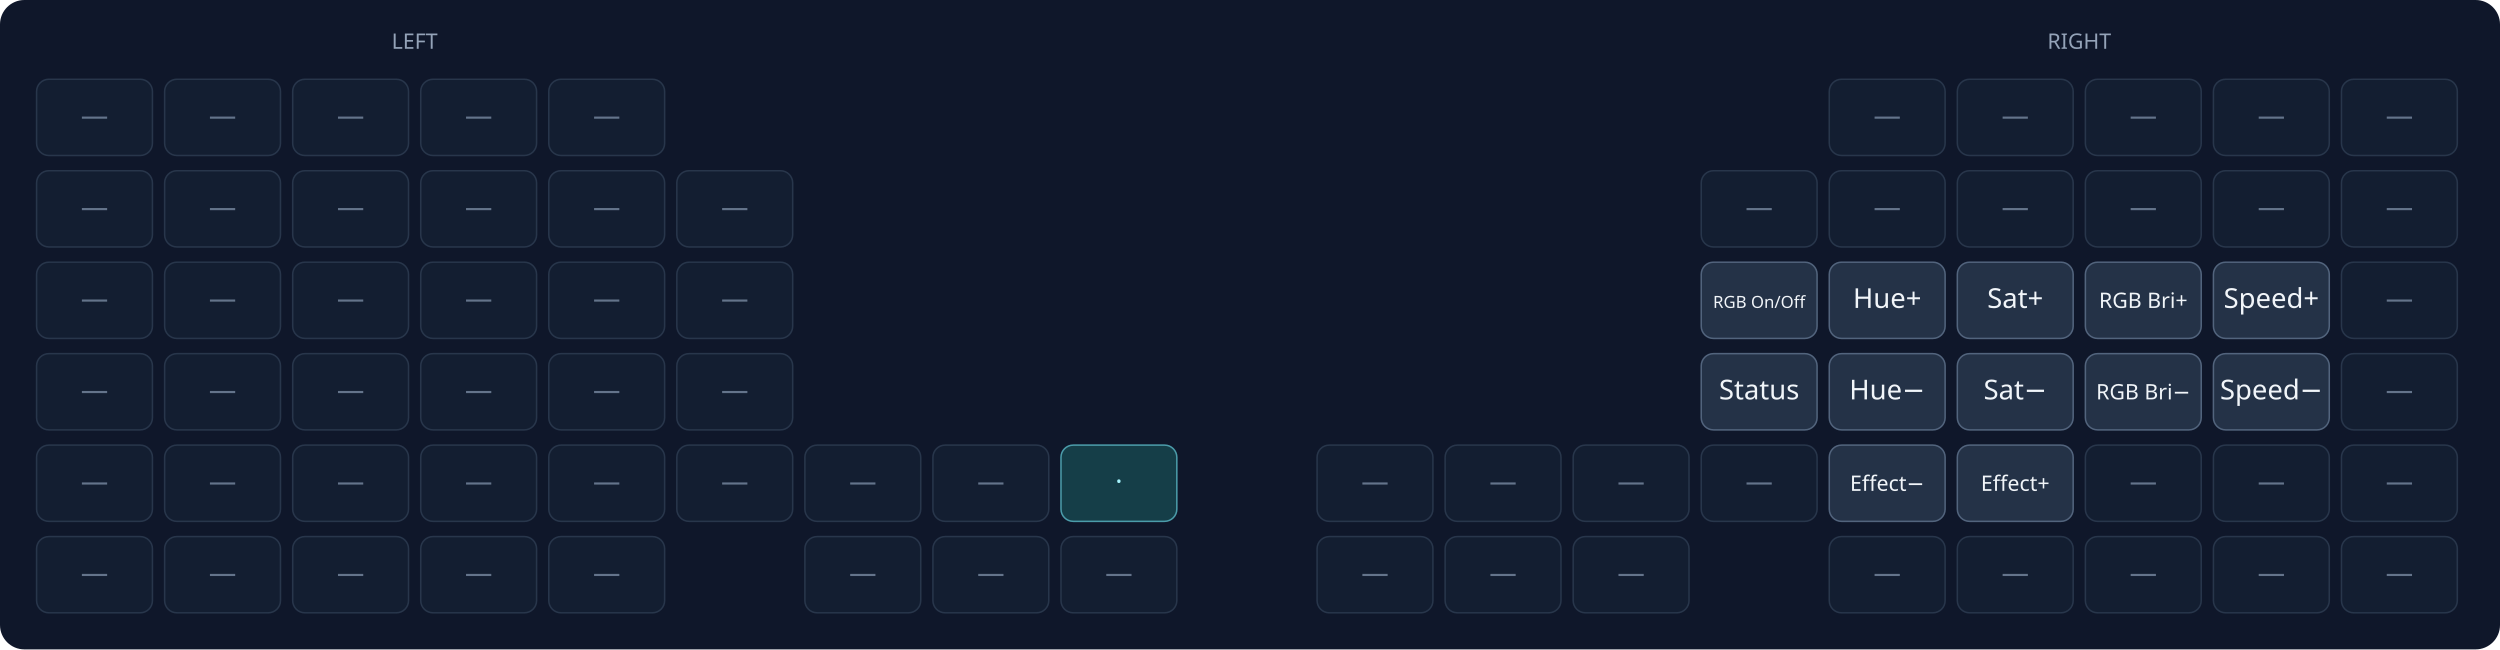
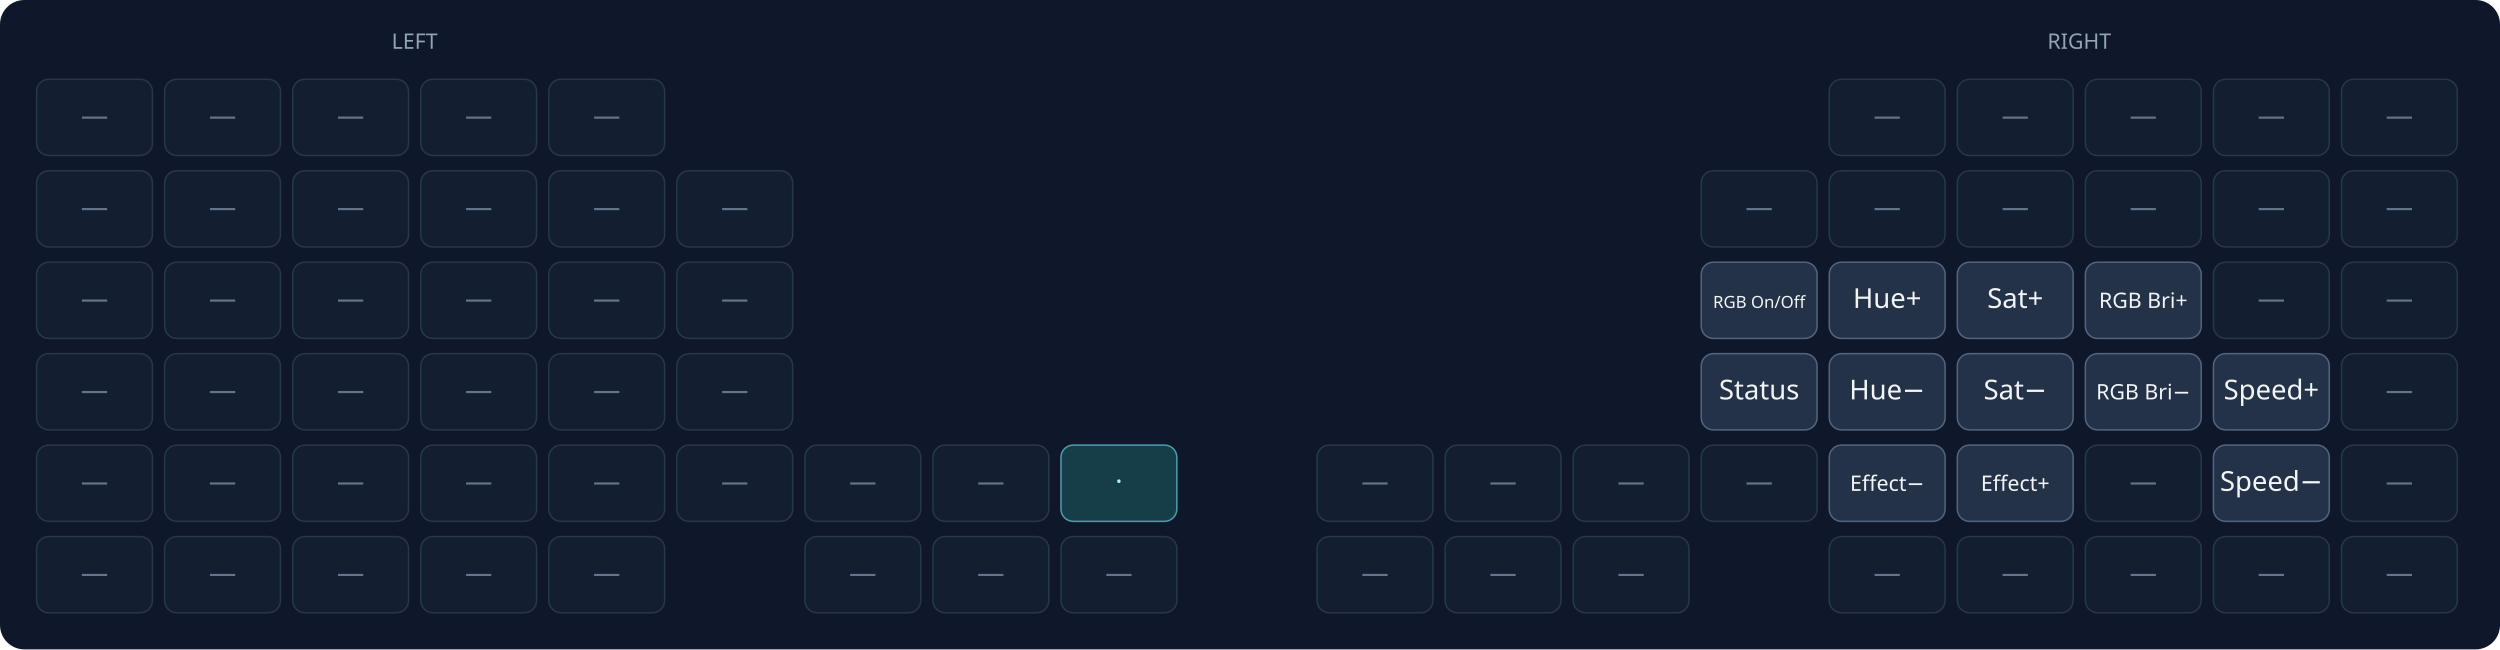
<svg xmlns="http://www.w3.org/2000/svg" width="1640" height="426" viewBox="0 0 1640 426" role="img" aria-labelledby="title desc">
  <rect width="1640" height="426" rx="16" fill="#0f172a" />
  <g font-family="system-ui, sans-serif" text-anchor="middle">
    <text x="272" y="32" fill="#94a3b8" font-size="14">LEFT</text>
    <text x="1364" y="32" fill="#94a3b8" font-size="14">RIGHT</text>
    <g data-position="0" data-binding="&amp;none">
      <rect x="24" y="52" width="76" height="50" rx="8" fill="#131e31" stroke="#28364b" />
      <text x="62" y="82" fill="#64748b" font-size="18">—</text>
    </g>
    <g data-position="1" data-binding="&amp;none">
      <rect x="108" y="52" width="76" height="50" rx="8" fill="#131e31" stroke="#28364b" />
      <text x="146" y="82" fill="#64748b" font-size="18">—</text>
    </g>
    <g data-position="2" data-binding="&amp;none">
      <rect x="192" y="52" width="76" height="50" rx="8" fill="#131e31" stroke="#28364b" />
      <text x="230" y="82" fill="#64748b" font-size="18">—</text>
    </g>
    <g data-position="3" data-binding="&amp;none">
      <rect x="276" y="52" width="76" height="50" rx="8" fill="#131e31" stroke="#28364b" />
      <text x="314" y="82" fill="#64748b" font-size="18">—</text>
    </g>
    <g data-position="4" data-binding="&amp;none">
      <rect x="360" y="52" width="76" height="50" rx="8" fill="#131e31" stroke="#28364b" />
      <text x="398" y="82" fill="#64748b" font-size="18">—</text>
    </g>
    <g data-position="5" data-binding="&amp;none">
      <rect x="1200" y="52" width="76" height="50" rx="8" fill="#131e31" stroke="#28364b" />
      <text x="1238" y="82" fill="#64748b" font-size="18">—</text>
    </g>
    <g data-position="6" data-binding="&amp;none">
      <rect x="1284" y="52" width="76" height="50" rx="8" fill="#131e31" stroke="#28364b" />
      <text x="1322" y="82" fill="#64748b" font-size="18">—</text>
    </g>
    <g data-position="7" data-binding="&amp;none">
      <rect x="1368" y="52" width="76" height="50" rx="8" fill="#131e31" stroke="#28364b" />
      <text x="1406" y="82" fill="#64748b" font-size="18">—</text>
    </g>
    <g data-position="8" data-binding="&amp;none">
      <rect x="1452" y="52" width="76" height="50" rx="8" fill="#131e31" stroke="#28364b" />
      <text x="1490" y="82" fill="#64748b" font-size="18">—</text>
    </g>
    <g data-position="9" data-binding="&amp;none">
      <rect x="1536" y="52" width="76" height="50" rx="8" fill="#131e31" stroke="#28364b" />
      <text x="1574" y="82" fill="#64748b" font-size="18">—</text>
    </g>
    <g data-position="10" data-binding="&amp;none">
      <rect x="24" y="112" width="76" height="50" rx="8" fill="#131e31" stroke="#28364b" />
      <text x="62" y="142" fill="#64748b" font-size="18">—</text>
    </g>
    <g data-position="11" data-binding="&amp;none">
      <rect x="108" y="112" width="76" height="50" rx="8" fill="#131e31" stroke="#28364b" />
      <text x="146" y="142" fill="#64748b" font-size="18">—</text>
    </g>
    <g data-position="12" data-binding="&amp;none">
      <rect x="192" y="112" width="76" height="50" rx="8" fill="#131e31" stroke="#28364b" />
      <text x="230" y="142" fill="#64748b" font-size="18">—</text>
    </g>
    <g data-position="13" data-binding="&amp;none">
      <rect x="276" y="112" width="76" height="50" rx="8" fill="#131e31" stroke="#28364b" />
      <text x="314" y="142" fill="#64748b" font-size="18">—</text>
    </g>
    <g data-position="14" data-binding="&amp;none">
      <rect x="360" y="112" width="76" height="50" rx="8" fill="#131e31" stroke="#28364b" />
      <text x="398" y="142" fill="#64748b" font-size="18">—</text>
    </g>
    <g data-position="15" data-binding="&amp;none">
      <rect x="444" y="112" width="76" height="50" rx="8" fill="#131e31" stroke="#28364b" />
      <text x="482" y="142" fill="#64748b" font-size="18">—</text>
    </g>
    <g data-position="16" data-binding="&amp;none">
      <rect x="1116" y="112" width="76" height="50" rx="8" fill="#131e31" stroke="#28364b" />
      <text x="1154" y="142" fill="#64748b" font-size="18">—</text>
    </g>
    <g data-position="17" data-binding="&amp;none">
      <rect x="1200" y="112" width="76" height="50" rx="8" fill="#131e31" stroke="#28364b" />
      <text x="1238" y="142" fill="#64748b" font-size="18">—</text>
    </g>
    <g data-position="18" data-binding="&amp;none">
      <rect x="1284" y="112" width="76" height="50" rx="8" fill="#131e31" stroke="#28364b" />
      <text x="1322" y="142" fill="#64748b" font-size="18">—</text>
    </g>
    <g data-position="19" data-binding="&amp;none">
      <rect x="1368" y="112" width="76" height="50" rx="8" fill="#131e31" stroke="#28364b" />
      <text x="1406" y="142" fill="#64748b" font-size="18">—</text>
    </g>
    <g data-position="20" data-binding="&amp;none">
      <rect x="1452" y="112" width="76" height="50" rx="8" fill="#131e31" stroke="#28364b" />
      <text x="1490" y="142" fill="#64748b" font-size="18">—</text>
    </g>
    <g data-position="21" data-binding="&amp;none">
      <rect x="1536" y="112" width="76" height="50" rx="8" fill="#131e31" stroke="#28364b" />
      <text x="1574" y="142" fill="#64748b" font-size="18">—</text>
    </g>
    <g data-position="22" data-binding="&amp;none">
      <rect x="24" y="172" width="76" height="50" rx="8" fill="#131e31" stroke="#28364b" />
      <text x="62" y="202" fill="#64748b" font-size="18">—</text>
    </g>
    <g data-position="23" data-binding="&amp;none">
      <rect x="108" y="172" width="76" height="50" rx="8" fill="#131e31" stroke="#28364b" />
      <text x="146" y="202" fill="#64748b" font-size="18">—</text>
    </g>
    <g data-position="24" data-binding="&amp;none">
      <rect x="192" y="172" width="76" height="50" rx="8" fill="#131e31" stroke="#28364b" />
      <text x="230" y="202" fill="#64748b" font-size="18">—</text>
    </g>
    <g data-position="25" data-binding="&amp;none">
      <rect x="276" y="172" width="76" height="50" rx="8" fill="#131e31" stroke="#28364b" />
      <text x="314" y="202" fill="#64748b" font-size="18">—</text>
    </g>
    <g data-position="26" data-binding="&amp;none">
      <rect x="360" y="172" width="76" height="50" rx="8" fill="#131e31" stroke="#28364b" />
      <text x="398" y="202" fill="#64748b" font-size="18">—</text>
    </g>
    <g data-position="27" data-binding="&amp;none">
      <rect x="444" y="172" width="76" height="50" rx="8" fill="#131e31" stroke="#28364b" />
      <text x="482" y="202" fill="#64748b" font-size="18">—</text>
    </g>
    <g data-position="28" data-binding="&amp;rgb_ug RGB_TOG">
      <rect x="1116" y="172" width="76" height="50" rx="8" fill="#243247" stroke="#52647d" />
      <text x="1154" y="202" fill="#f1f5f9" font-size="11">RGB On/Off</text>
    </g>
    <g data-position="29" data-binding="&amp;rgb_ug RGB_HUI">
      <rect x="1200" y="172" width="76" height="50" rx="8" fill="#243247" stroke="#52647d" />
      <text x="1238" y="202" fill="#f1f5f9" font-size="18">Hue+</text>
    </g>
    <g data-position="30" data-binding="&amp;rgb_ug RGB_SAI">
      <rect x="1284" y="172" width="76" height="50" rx="8" fill="#243247" stroke="#52647d" />
      <text x="1322" y="202" fill="#f1f5f9" font-size="18">Sat+</text>
    </g>
    <g data-position="31" data-binding="&amp;rgb_ug RGB_BRI">
      <rect x="1368" y="172" width="76" height="50" rx="8" fill="#243247" stroke="#52647d" />
      <text x="1406" y="202" fill="#f1f5f9" font-size="14">RGB Bri+</text>
    </g>
-     <g data-position="32" data-binding="&amp;rgb_ug RGB_SPI">
-       <rect x="1452" y="172" width="76" height="50" rx="8" fill="#243247" stroke="#52647d" />
-       <text x="1490" y="202" fill="#f1f5f9" font-size="18">Speed+</text>
+     <g data-position="32" data-binding="&amp;none">
+       <rect x="1452" y="172" width="76" height="50" rx="8" fill="#131e31" stroke="#28364b" />
+       <text x="1490" y="202" fill="#64748b" font-size="18">—</text>
    </g>
    <g data-position="33" data-binding="&amp;none">
      <rect x="1536" y="172" width="76" height="50" rx="8" fill="#131e31" stroke="#28364b" />
      <text x="1574" y="202" fill="#64748b" font-size="18">—</text>
    </g>
    <g data-position="34" data-binding="&amp;none">
      <rect x="24" y="232" width="76" height="50" rx="8" fill="#131e31" stroke="#28364b" />
      <text x="62" y="262" fill="#64748b" font-size="18">—</text>
    </g>
    <g data-position="35" data-binding="&amp;none">
      <rect x="108" y="232" width="76" height="50" rx="8" fill="#131e31" stroke="#28364b" />
      <text x="146" y="262" fill="#64748b" font-size="18">—</text>
    </g>
    <g data-position="36" data-binding="&amp;none">
      <rect x="192" y="232" width="76" height="50" rx="8" fill="#131e31" stroke="#28364b" />
      <text x="230" y="262" fill="#64748b" font-size="18">—</text>
    </g>
    <g data-position="37" data-binding="&amp;none">
      <rect x="276" y="232" width="76" height="50" rx="8" fill="#131e31" stroke="#28364b" />
      <text x="314" y="262" fill="#64748b" font-size="18">—</text>
    </g>
    <g data-position="38" data-binding="&amp;none">
      <rect x="360" y="232" width="76" height="50" rx="8" fill="#131e31" stroke="#28364b" />
      <text x="398" y="262" fill="#64748b" font-size="18">—</text>
    </g>
    <g data-position="39" data-binding="&amp;none">
      <rect x="444" y="232" width="76" height="50" rx="8" fill="#131e31" stroke="#28364b" />
      <text x="482" y="262" fill="#64748b" font-size="18">—</text>
    </g>
    <g data-position="40" data-binding="&amp;rgb_ug RGB_STATUS">
      <rect x="1116" y="232" width="76" height="50" rx="8" fill="#243247" stroke="#52647d" />
      <text x="1154" y="262" fill="#f1f5f9" font-size="18">Status</text>
    </g>
    <g data-position="41" data-binding="&amp;rgb_ug RGB_HUD">
      <rect x="1200" y="232" width="76" height="50" rx="8" fill="#243247" stroke="#52647d" />
      <text x="1238" y="262" fill="#f1f5f9" font-size="18">Hue−</text>
    </g>
    <g data-position="42" data-binding="&amp;rgb_ug RGB_SAD">
      <rect x="1284" y="232" width="76" height="50" rx="8" fill="#243247" stroke="#52647d" />
      <text x="1322" y="262" fill="#f1f5f9" font-size="18">Sat−</text>
    </g>
    <g data-position="43" data-binding="&amp;rgb_ug RGB_BRD">
      <rect x="1368" y="232" width="76" height="50" rx="8" fill="#243247" stroke="#52647d" />
      <text x="1406" y="262" fill="#f1f5f9" font-size="14">RGB Bri−</text>
    </g>
-     <g data-position="44" data-binding="&amp;rgb_ug RGB_SPD">
+     <g data-position="44" data-binding="&amp;rgb_ug RGB_SPI">
      <rect x="1452" y="232" width="76" height="50" rx="8" fill="#243247" stroke="#52647d" />
-       <text x="1490" y="262" fill="#f1f5f9" font-size="18">Speed−</text>
+       <text x="1490" y="262" fill="#f1f5f9" font-size="18">Speed+</text>
    </g>
    <g data-position="45" data-binding="&amp;none">
      <rect x="1536" y="232" width="76" height="50" rx="8" fill="#131e31" stroke="#28364b" />
      <text x="1574" y="262" fill="#64748b" font-size="18">—</text>
    </g>
    <g data-position="46" data-binding="&amp;none">
      <rect x="24" y="292" width="76" height="50" rx="8" fill="#131e31" stroke="#28364b" />
      <text x="62" y="322" fill="#64748b" font-size="18">—</text>
    </g>
    <g data-position="47" data-binding="&amp;none">
      <rect x="108" y="292" width="76" height="50" rx="8" fill="#131e31" stroke="#28364b" />
      <text x="146" y="322" fill="#64748b" font-size="18">—</text>
    </g>
    <g data-position="48" data-binding="&amp;none">
      <rect x="192" y="292" width="76" height="50" rx="8" fill="#131e31" stroke="#28364b" />
      <text x="230" y="322" fill="#64748b" font-size="18">—</text>
    </g>
    <g data-position="49" data-binding="&amp;none">
      <rect x="276" y="292" width="76" height="50" rx="8" fill="#131e31" stroke="#28364b" />
      <text x="314" y="322" fill="#64748b" font-size="18">—</text>
    </g>
    <g data-position="50" data-binding="&amp;none">
      <rect x="360" y="292" width="76" height="50" rx="8" fill="#131e31" stroke="#28364b" />
      <text x="398" y="322" fill="#64748b" font-size="18">—</text>
    </g>
    <g data-position="51" data-binding="&amp;none">
      <rect x="444" y="292" width="76" height="50" rx="8" fill="#131e31" stroke="#28364b" />
      <text x="482" y="322" fill="#64748b" font-size="18">—</text>
    </g>
    <g data-position="52" data-binding="&amp;none">
      <rect x="528" y="292" width="76" height="50" rx="8" fill="#131e31" stroke="#28364b" />
      <text x="566" y="322" fill="#64748b" font-size="18">—</text>
    </g>
    <g data-position="53" data-binding="&amp;none">
      <rect x="612" y="292" width="76" height="50" rx="8" fill="#131e31" stroke="#28364b" />
      <text x="650" y="322" fill="#64748b" font-size="18">—</text>
    </g>
    <g data-position="54" data-binding="&amp;trans">
      <rect x="696" y="292" width="76" height="50" rx="8" fill="#153e48" stroke="#4b9caa" />
      <text x="734" y="322" fill="#a5f3fc" font-size="18">·</text>
    </g>
    <g data-position="55" data-binding="&amp;none">
      <rect x="864" y="292" width="76" height="50" rx="8" fill="#131e31" stroke="#28364b" />
      <text x="902" y="322" fill="#64748b" font-size="18">—</text>
    </g>
    <g data-position="56" data-binding="&amp;none">
      <rect x="948" y="292" width="76" height="50" rx="8" fill="#131e31" stroke="#28364b" />
      <text x="986" y="322" fill="#64748b" font-size="18">—</text>
    </g>
    <g data-position="57" data-binding="&amp;none">
      <rect x="1032" y="292" width="76" height="50" rx="8" fill="#131e31" stroke="#28364b" />
      <text x="1070" y="322" fill="#64748b" font-size="18">—</text>
    </g>
    <g data-position="58" data-binding="&amp;none">
      <rect x="1116" y="292" width="76" height="50" rx="8" fill="#131e31" stroke="#28364b" />
      <text x="1154" y="322" fill="#64748b" font-size="18">—</text>
    </g>
    <g data-position="59" data-binding="&amp;rgb_ug RGB_EFR">
      <rect x="1200" y="292" width="76" height="50" rx="8" fill="#243247" stroke="#52647d" />
      <text x="1238" y="322" fill="#f1f5f9" font-size="14">Effect−</text>
    </g>
    <g data-position="60" data-binding="&amp;rgb_ug RGB_EFF">
      <rect x="1284" y="292" width="76" height="50" rx="8" fill="#243247" stroke="#52647d" />
      <text x="1322" y="322" fill="#f1f5f9" font-size="14">Effect+</text>
    </g>
    <g data-position="61" data-binding="&amp;none">
      <rect x="1368" y="292" width="76" height="50" rx="8" fill="#131e31" stroke="#28364b" />
      <text x="1406" y="322" fill="#64748b" font-size="18">—</text>
    </g>
-     <g data-position="62" data-binding="&amp;none">
-       <rect x="1452" y="292" width="76" height="50" rx="8" fill="#131e31" stroke="#28364b" />
-       <text x="1490" y="322" fill="#64748b" font-size="18">—</text>
+     <g data-position="62" data-binding="&amp;rgb_ug RGB_SPD">
+       <rect x="1452" y="292" width="76" height="50" rx="8" fill="#243247" stroke="#52647d" />
+       <text x="1490" y="322" fill="#f1f5f9" font-size="18">Speed−</text>
    </g>
    <g data-position="63" data-binding="&amp;none">
      <rect x="1536" y="292" width="76" height="50" rx="8" fill="#131e31" stroke="#28364b" />
      <text x="1574" y="322" fill="#64748b" font-size="18">—</text>
    </g>
    <g data-position="64" data-binding="&amp;none">
      <rect x="24" y="352" width="76" height="50" rx="8" fill="#131e31" stroke="#28364b" />
      <text x="62" y="382" fill="#64748b" font-size="18">—</text>
    </g>
    <g data-position="65" data-binding="&amp;none">
      <rect x="108" y="352" width="76" height="50" rx="8" fill="#131e31" stroke="#28364b" />
      <text x="146" y="382" fill="#64748b" font-size="18">—</text>
    </g>
    <g data-position="66" data-binding="&amp;none">
      <rect x="192" y="352" width="76" height="50" rx="8" fill="#131e31" stroke="#28364b" />
      <text x="230" y="382" fill="#64748b" font-size="18">—</text>
    </g>
    <g data-position="67" data-binding="&amp;none">
      <rect x="276" y="352" width="76" height="50" rx="8" fill="#131e31" stroke="#28364b" />
      <text x="314" y="382" fill="#64748b" font-size="18">—</text>
    </g>
    <g data-position="68" data-binding="&amp;none">
      <rect x="360" y="352" width="76" height="50" rx="8" fill="#131e31" stroke="#28364b" />
      <text x="398" y="382" fill="#64748b" font-size="18">—</text>
    </g>
    <g data-position="69" data-binding="&amp;none">
      <rect x="528" y="352" width="76" height="50" rx="8" fill="#131e31" stroke="#28364b" />
      <text x="566" y="382" fill="#64748b" font-size="18">—</text>
    </g>
    <g data-position="70" data-binding="&amp;none">
      <rect x="612" y="352" width="76" height="50" rx="8" fill="#131e31" stroke="#28364b" />
      <text x="650" y="382" fill="#64748b" font-size="18">—</text>
    </g>
    <g data-position="71" data-binding="&amp;none">
      <rect x="696" y="352" width="76" height="50" rx="8" fill="#131e31" stroke="#28364b" />
      <text x="734" y="382" fill="#64748b" font-size="18">—</text>
    </g>
    <g data-position="72" data-binding="&amp;none">
      <rect x="864" y="352" width="76" height="50" rx="8" fill="#131e31" stroke="#28364b" />
      <text x="902" y="382" fill="#64748b" font-size="18">—</text>
    </g>
    <g data-position="73" data-binding="&amp;none">
      <rect x="948" y="352" width="76" height="50" rx="8" fill="#131e31" stroke="#28364b" />
      <text x="986" y="382" fill="#64748b" font-size="18">—</text>
    </g>
    <g data-position="74" data-binding="&amp;none">
      <rect x="1032" y="352" width="76" height="50" rx="8" fill="#131e31" stroke="#28364b" />
      <text x="1070" y="382" fill="#64748b" font-size="18">—</text>
    </g>
    <g data-position="75" data-binding="&amp;none">
      <rect x="1200" y="352" width="76" height="50" rx="8" fill="#131e31" stroke="#28364b" />
      <text x="1238" y="382" fill="#64748b" font-size="18">—</text>
    </g>
    <g data-position="76" data-binding="&amp;none">
      <rect x="1284" y="352" width="76" height="50" rx="8" fill="#131e31" stroke="#28364b" />
      <text x="1322" y="382" fill="#64748b" font-size="18">—</text>
    </g>
    <g data-position="77" data-binding="&amp;none">
      <rect x="1368" y="352" width="76" height="50" rx="8" fill="#131e31" stroke="#28364b" />
      <text x="1406" y="382" fill="#64748b" font-size="18">—</text>
    </g>
    <g data-position="78" data-binding="&amp;none">
      <rect x="1452" y="352" width="76" height="50" rx="8" fill="#131e31" stroke="#28364b" />
      <text x="1490" y="382" fill="#64748b" font-size="18">—</text>
    </g>
    <g data-position="79" data-binding="&amp;none">
      <rect x="1536" y="352" width="76" height="50" rx="8" fill="#131e31" stroke="#28364b" />
      <text x="1574" y="382" fill="#64748b" font-size="18">—</text>
    </g>
  </g>
</svg>
